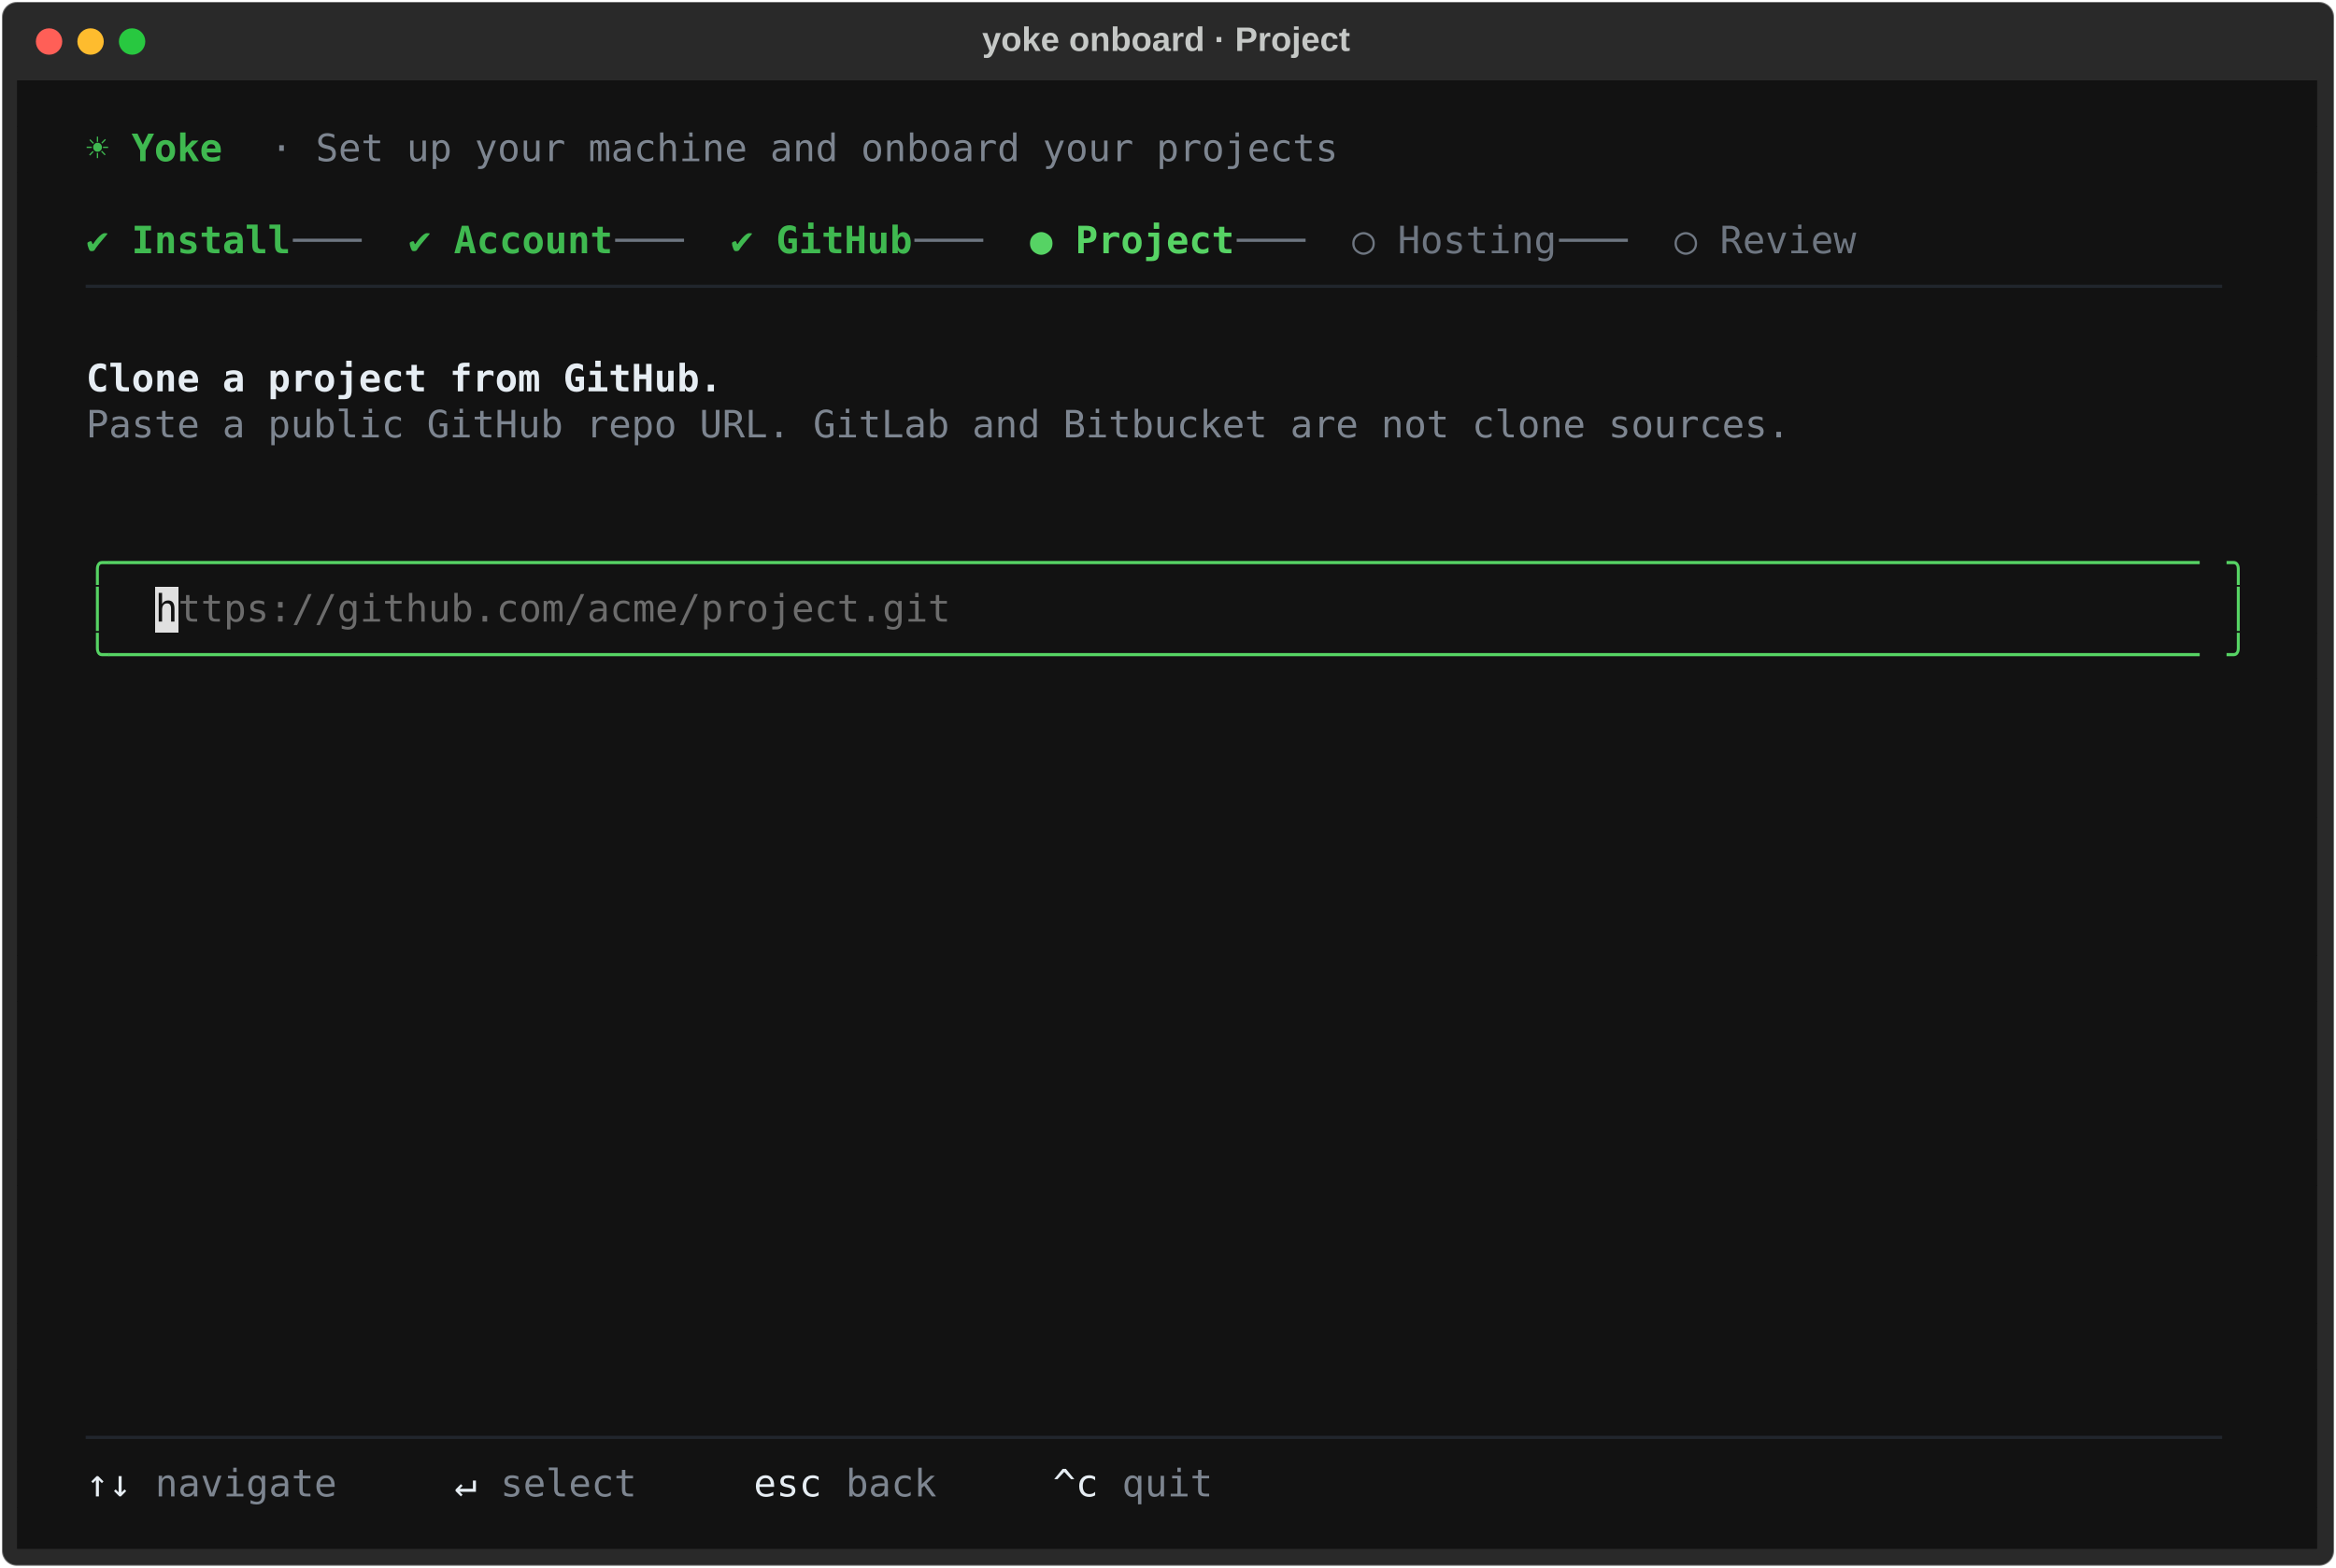
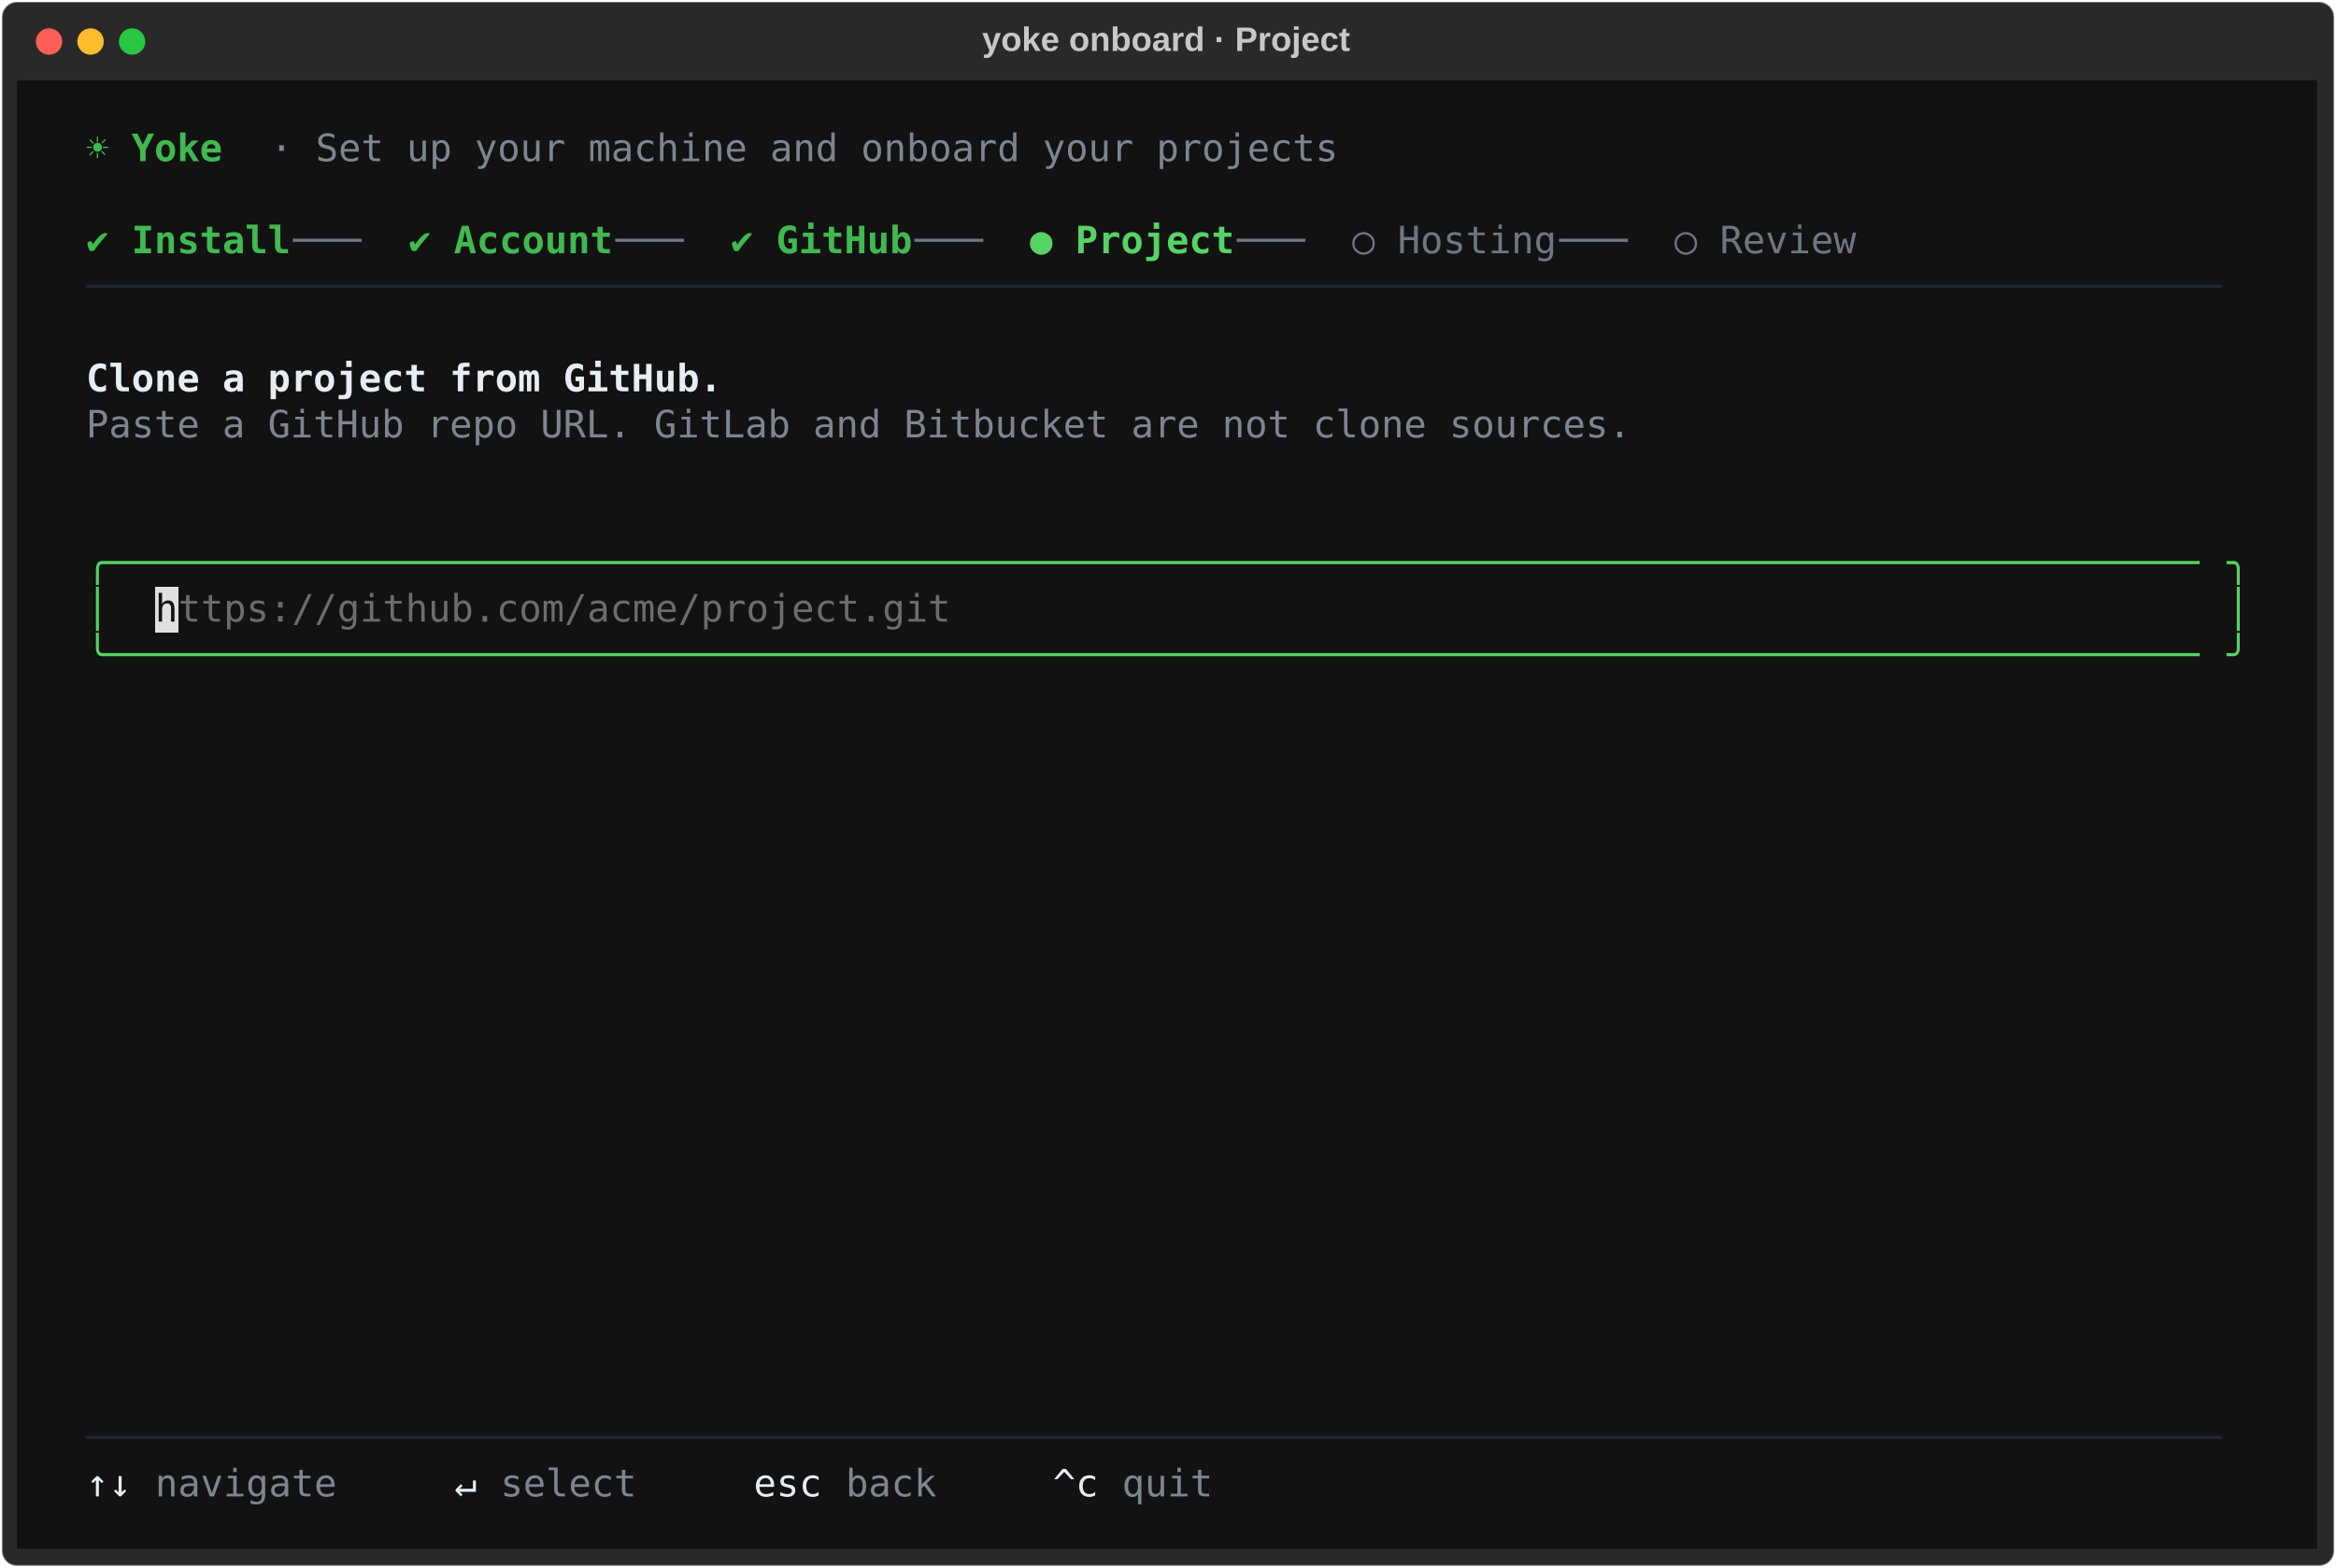
<svg xmlns="http://www.w3.org/2000/svg" class="rich-terminal" viewBox="0 0 1238 830.8">
  <style>

    @font-face {
        font-family: "Fira Code";
        src: local("FiraCode-Regular"),
                url("https://cdnjs.cloudflare.com/ajax/libs/firacode/{{VERSION}}/woff2/FiraCode-Regular.woff2") format("woff2"),
                url("https://cdnjs.cloudflare.com/ajax/libs/firacode/{{VERSION}}/woff/FiraCode-Regular.woff") format("woff");
        font-style: normal;
        font-weight: 400;
    }
    @font-face {
        font-family: "Fira Code";
        src: local("FiraCode-Bold"),
                url("https://cdnjs.cloudflare.com/ajax/libs/firacode/{{VERSION}}/woff2/FiraCode-Bold.woff2") format("woff2"),
                url("https://cdnjs.cloudflare.com/ajax/libs/firacode/{{VERSION}}/woff/FiraCode-Bold.woff") format("woff");
        font-style: bold;
        font-weight: 700;
    }

    .terminal-YOKE-matrix {
        font-family: Fira Code, monospace;
        font-size: 20px;
        line-height: 24.4px;
        font-variant-east-asian: full-width;
    }

    .terminal-YOKE-title {
        font-size: 18px;
        font-weight: bold;
        font-family: arial;
    }

.terminal-YOKE-r2 { fill: #3fb950;font-weight: bold }
.terminal-YOKE-r3 { fill: #e6edf3 }
.terminal-YOKE-r4 { fill: #7d8590 }
.terminal-YOKE-r5 { fill: #6e7681 }
.terminal-YOKE-r6 { fill: #56d364;font-weight: bold }
.terminal-YOKE-r7 { fill: #21262d }
.terminal-YOKE-r8 { fill: #e6edf3;font-weight: bold }
.terminal-YOKE-r9 { fill: #56d364 }
.terminal-YOKE-r10 { fill: #121212 }
.terminal-YOKE-r11 { fill: #6c6c6c }
    </style>
  <defs>
    <clipPath id="terminal-YOKE-clip-terminal">
      <rect x="0" y="0" width="1219.0" height="779.8" />
    </clipPath>
    <clipPath id="terminal-YOKE-line-0">
      <rect x="0" y="1.5" width="1220" height="24.65" />
    </clipPath>
    <clipPath id="terminal-YOKE-line-1">
      <rect x="0" y="25.9" width="1220" height="24.65" />
    </clipPath>
    <clipPath id="terminal-YOKE-line-2">
      <rect x="0" y="50.3" width="1220" height="24.65" />
    </clipPath>
    <clipPath id="terminal-YOKE-line-3">
      <rect x="0" y="74.7" width="1220" height="24.65" />
    </clipPath>
    <clipPath id="terminal-YOKE-line-4">
      <rect x="0" y="99.1" width="1220" height="24.65" />
    </clipPath>
    <clipPath id="terminal-YOKE-line-5">
      <rect x="0" y="123.5" width="1220" height="24.65" />
    </clipPath>
    <clipPath id="terminal-YOKE-line-6">
      <rect x="0" y="147.9" width="1220" height="24.65" />
    </clipPath>
    <clipPath id="terminal-YOKE-line-7">
      <rect x="0" y="172.3" width="1220" height="24.65" />
    </clipPath>
    <clipPath id="terminal-YOKE-line-8">
      <rect x="0" y="196.7" width="1220" height="24.65" />
    </clipPath>
    <clipPath id="terminal-YOKE-line-9">
      <rect x="0" y="221.1" width="1220" height="24.65" />
    </clipPath>
    <clipPath id="terminal-YOKE-line-10">
      <rect x="0" y="245.5" width="1220" height="24.65" />
    </clipPath>
    <clipPath id="terminal-YOKE-line-11">
      <rect x="0" y="269.9" width="1220" height="24.65" />
    </clipPath>
    <clipPath id="terminal-YOKE-line-12">
      <rect x="0" y="294.3" width="1220" height="24.65" />
    </clipPath>
    <clipPath id="terminal-YOKE-line-13">
      <rect x="0" y="318.7" width="1220" height="24.65" />
    </clipPath>
    <clipPath id="terminal-YOKE-line-14">
      <rect x="0" y="343.1" width="1220" height="24.65" />
    </clipPath>
    <clipPath id="terminal-YOKE-line-15">
      <rect x="0" y="367.5" width="1220" height="24.65" />
    </clipPath>
    <clipPath id="terminal-YOKE-line-16">
      <rect x="0" y="391.9" width="1220" height="24.65" />
    </clipPath>
    <clipPath id="terminal-YOKE-line-17">
      <rect x="0" y="416.3" width="1220" height="24.65" />
    </clipPath>
    <clipPath id="terminal-YOKE-line-18">
      <rect x="0" y="440.7" width="1220" height="24.65" />
    </clipPath>
    <clipPath id="terminal-YOKE-line-19">
      <rect x="0" y="465.1" width="1220" height="24.65" />
    </clipPath>
    <clipPath id="terminal-YOKE-line-20">
      <rect x="0" y="489.5" width="1220" height="24.65" />
    </clipPath>
    <clipPath id="terminal-YOKE-line-21">
      <rect x="0" y="513.9" width="1220" height="24.65" />
    </clipPath>
    <clipPath id="terminal-YOKE-line-22">
      <rect x="0" y="538.3" width="1220" height="24.65" />
    </clipPath>
    <clipPath id="terminal-YOKE-line-23">
      <rect x="0" y="562.7" width="1220" height="24.65" />
    </clipPath>
    <clipPath id="terminal-YOKE-line-24">
      <rect x="0" y="587.1" width="1220" height="24.65" />
    </clipPath>
    <clipPath id="terminal-YOKE-line-25">
      <rect x="0" y="611.5" width="1220" height="24.65" />
    </clipPath>
    <clipPath id="terminal-YOKE-line-26">
      <rect x="0" y="635.9" width="1220" height="24.65" />
    </clipPath>
    <clipPath id="terminal-YOKE-line-27">
      <rect x="0" y="660.3" width="1220" height="24.65" />
    </clipPath>
    <clipPath id="terminal-YOKE-line-28">
      <rect x="0" y="684.7" width="1220" height="24.65" />
    </clipPath>
    <clipPath id="terminal-YOKE-line-29">
      <rect x="0" y="709.1" width="1220" height="24.65" />
    </clipPath>
    <clipPath id="terminal-YOKE-line-30">
      <rect x="0" y="733.5" width="1220" height="24.65" />
    </clipPath>
  </defs>
  <rect fill="#292929" stroke="rgba(255,255,255,0.35)" stroke-width="1" x="1" y="1" width="1236" height="828.8" rx="8" />
  <text class="terminal-YOKE-title" fill="#c5c8c6" text-anchor="middle" x="618" y="27">yoke onboard · Project</text>
  <g transform="translate(26,22)">
    <circle cx="0" cy="0" r="7" fill="#ff5f57" />
    <circle cx="22" cy="0" r="7" fill="#febc2e" />
    <circle cx="44" cy="0" r="7" fill="#28c840" />
  </g>
  <g transform="translate(9, 41)" clip-path="url(#terminal-YOKE-clip-terminal)">
    <rect fill="#121212" x="0" y="1.5" width="1220" height="24.65" shape-rendering="crispEdges" />
    <rect fill="#121212" x="0" y="25.9" width="36.6" height="24.65" shape-rendering="crispEdges" />
    <rect fill="#121212" x="36.6" y="25.9" width="73.2" height="24.65" shape-rendering="crispEdges" />
    <rect fill="#121212" x="109.8" y="25.9" width="24.4" height="24.65" shape-rendering="crispEdges" />
    <rect fill="#121212" x="134.2" y="25.9" width="573.4" height="24.65" shape-rendering="crispEdges" />
    <rect fill="#121212" x="707.6" y="25.9" width="512.4" height="24.65" shape-rendering="crispEdges" />
    <rect fill="#121212" x="0" y="50.3" width="1220" height="24.65" shape-rendering="crispEdges" />
    <rect fill="#121212" x="0" y="74.7" width="36.6" height="24.65" shape-rendering="crispEdges" />
    <rect fill="#121212" x="36.6" y="74.7" width="109.8" height="24.65" shape-rendering="crispEdges" />
    <rect fill="#121212" x="146.4" y="74.7" width="61" height="24.65" shape-rendering="crispEdges" />
    <rect fill="#121212" x="207.4" y="74.7" width="109.8" height="24.65" shape-rendering="crispEdges" />
    <rect fill="#121212" x="317.2" y="74.7" width="61" height="24.65" shape-rendering="crispEdges" />
    <rect fill="#121212" x="378.2" y="74.7" width="97.6" height="24.65" shape-rendering="crispEdges" />
    <rect fill="#121212" x="475.8" y="74.7" width="61" height="24.65" shape-rendering="crispEdges" />
    <rect fill="#121212" x="536.8" y="74.7" width="109.8" height="24.65" shape-rendering="crispEdges" />
    <rect fill="#121212" x="646.6" y="74.7" width="61" height="24.65" shape-rendering="crispEdges" />
    <rect fill="#121212" x="707.6" y="74.7" width="109.8" height="24.65" shape-rendering="crispEdges" />
    <rect fill="#121212" x="817.4" y="74.7" width="61" height="24.65" shape-rendering="crispEdges" />
    <rect fill="#121212" x="878.4" y="74.7" width="97.6" height="24.65" shape-rendering="crispEdges" />
    <rect fill="#121212" x="976" y="74.7" width="244" height="24.65" shape-rendering="crispEdges" />
    <rect fill="#121212" x="0" y="99.1" width="36.6" height="24.65" shape-rendering="crispEdges" />
    <rect fill="#121212" x="36.6" y="99.1" width="1146.8" height="24.65" shape-rendering="crispEdges" />
    <rect fill="#121212" x="1183.4" y="99.1" width="36.6" height="24.65" shape-rendering="crispEdges" />
    <rect fill="#121212" x="0" y="123.5" width="1220" height="24.65" shape-rendering="crispEdges" />
    <rect fill="#121212" x="0" y="147.9" width="36.6" height="24.65" shape-rendering="crispEdges" />
    <rect fill="#121212" x="36.6" y="147.9" width="341.6" height="24.65" shape-rendering="crispEdges" />
    <rect fill="#121212" x="378.2" y="147.9" width="841.8" height="24.65" shape-rendering="crispEdges" />
    <rect fill="#121212" x="0" y="172.3" width="36.6" height="24.65" shape-rendering="crispEdges" />
-     <rect fill="#121212" x="36.6" y="172.3" width="915" height="24.65" shape-rendering="crispEdges" />
-     <rect fill="#121212" x="951.6" y="172.3" width="231.8" height="24.65" shape-rendering="crispEdges" />
+     <rect fill="#121212" x="36.6" y="172.3" width="829.6" height="24.65" shape-rendering="crispEdges" />
+     <rect fill="#121212" x="866.2" y="172.3" width="317.2" height="24.65" shape-rendering="crispEdges" />
    <rect fill="#121212" x="1183.4" y="172.3" width="36.6" height="24.65" shape-rendering="crispEdges" />
    <rect fill="#121212" x="0" y="196.7" width="36.6" height="24.65" shape-rendering="crispEdges" />
    <rect fill="#121212" x="36.6" y="196.7" width="0" height="24.65" shape-rendering="crispEdges" />
    <rect fill="#121212" x="36.6" y="196.7" width="1183.4" height="24.65" shape-rendering="crispEdges" />
    <rect fill="#121212" x="0" y="221.1" width="36.6" height="24.65" shape-rendering="crispEdges" />
    <rect fill="#121212" x="36.6" y="221.1" width="1183.4" height="24.65" shape-rendering="crispEdges" />
    <rect fill="#121212" x="0" y="245.5" width="36.6" height="24.65" shape-rendering="crispEdges" />
    <rect fill="#121212" x="36.6" y="245.5" width="12.2" height="24.65" shape-rendering="crispEdges" />
    <rect fill="#121212" x="48.8" y="245.5" width="1122.4" height="24.65" shape-rendering="crispEdges" />
    <rect fill="#121212" x="1171.2" y="245.5" width="12.2" height="24.65" shape-rendering="crispEdges" />
    <rect fill="#121212" x="1183.4" y="245.5" width="36.6" height="24.65" shape-rendering="crispEdges" />
    <rect fill="#121212" x="0" y="269.9" width="36.6" height="24.65" shape-rendering="crispEdges" />
    <rect fill="#121212" x="36.6" y="269.9" width="12.2" height="24.65" shape-rendering="crispEdges" />
    <rect fill="#121212" x="48.8" y="269.9" width="24.4" height="24.65" shape-rendering="crispEdges" />
    <rect fill="#e0e0e0" x="73.2" y="269.9" width="12.2" height="24.65" shape-rendering="crispEdges" />
    <rect fill="#121212" x="85.4" y="269.9" width="414.8" height="24.65" shape-rendering="crispEdges" />
    <rect fill="#121212" x="500.2" y="269.9" width="646.6" height="24.65" shape-rendering="crispEdges" />
    <rect fill="#121212" x="1146.8" y="269.9" width="24.4" height="24.65" shape-rendering="crispEdges" />
    <rect fill="#121212" x="1171.2" y="269.9" width="12.2" height="24.65" shape-rendering="crispEdges" />
    <rect fill="#121212" x="1183.4" y="269.9" width="36.6" height="24.65" shape-rendering="crispEdges" />
    <rect fill="#121212" x="0" y="294.3" width="36.6" height="24.65" shape-rendering="crispEdges" />
    <rect fill="#121212" x="36.6" y="294.3" width="12.2" height="24.65" shape-rendering="crispEdges" />
    <rect fill="#121212" x="48.8" y="294.3" width="1122.4" height="24.65" shape-rendering="crispEdges" />
    <rect fill="#121212" x="1171.2" y="294.3" width="12.2" height="24.65" shape-rendering="crispEdges" />
    <rect fill="#121212" x="1183.4" y="294.3" width="36.6" height="24.65" shape-rendering="crispEdges" />
    <rect fill="#121212" x="0" y="318.7" width="36.6" height="24.65" shape-rendering="crispEdges" />
    <rect fill="#121212" x="36.6" y="318.7" width="1183.4" height="24.65" shape-rendering="crispEdges" />
    <rect fill="#121212" x="0" y="343.1" width="36.6" height="24.65" shape-rendering="crispEdges" />
    <rect fill="#121212" x="36.6" y="343.1" width="0" height="24.65" shape-rendering="crispEdges" />
    <rect fill="#121212" x="36.6" y="343.1" width="1183.4" height="24.65" shape-rendering="crispEdges" />
    <rect fill="#121212" x="0" y="367.5" width="36.6" height="24.65" shape-rendering="crispEdges" />
    <rect fill="#121212" x="36.6" y="367.5" width="1183.4" height="24.65" shape-rendering="crispEdges" />
    <rect fill="#121212" x="0" y="391.9" width="36.6" height="24.65" shape-rendering="crispEdges" />
    <rect fill="#121212" x="36.6" y="391.9" width="1183.4" height="24.65" shape-rendering="crispEdges" />
    <rect fill="#121212" x="0" y="416.3" width="36.6" height="24.65" shape-rendering="crispEdges" />
    <rect fill="#121212" x="36.6" y="416.3" width="1183.4" height="24.65" shape-rendering="crispEdges" />
    <rect fill="#121212" x="0" y="440.7" width="36.6" height="24.65" shape-rendering="crispEdges" />
    <rect fill="#121212" x="36.6" y="440.7" width="1183.4" height="24.65" shape-rendering="crispEdges" />
    <rect fill="#121212" x="0" y="465.1" width="36.6" height="24.65" shape-rendering="crispEdges" />
    <rect fill="#121212" x="36.6" y="465.1" width="1183.4" height="24.65" shape-rendering="crispEdges" />
    <rect fill="#121212" x="0" y="489.5" width="36.6" height="24.65" shape-rendering="crispEdges" />
    <rect fill="#121212" x="36.6" y="489.5" width="1183.4" height="24.65" shape-rendering="crispEdges" />
    <rect fill="#121212" x="0" y="513.9" width="36.6" height="24.65" shape-rendering="crispEdges" />
    <rect fill="#121212" x="36.6" y="513.9" width="1183.4" height="24.65" shape-rendering="crispEdges" />
    <rect fill="#121212" x="0" y="538.3" width="36.6" height="24.65" shape-rendering="crispEdges" />
    <rect fill="#121212" x="36.6" y="538.3" width="1183.4" height="24.65" shape-rendering="crispEdges" />
    <rect fill="#121212" x="0" y="562.7" width="36.6" height="24.65" shape-rendering="crispEdges" />
    <rect fill="#121212" x="36.6" y="562.7" width="1183.4" height="24.65" shape-rendering="crispEdges" />
    <rect fill="#121212" x="0" y="587.1" width="36.6" height="24.65" shape-rendering="crispEdges" />
    <rect fill="#121212" x="36.6" y="587.1" width="1183.4" height="24.65" shape-rendering="crispEdges" />
    <rect fill="#121212" x="0" y="611.5" width="36.6" height="24.65" shape-rendering="crispEdges" />
    <rect fill="#121212" x="36.6" y="611.5" width="1183.4" height="24.65" shape-rendering="crispEdges" />
    <rect fill="#121212" x="0" y="635.9" width="36.6" height="24.65" shape-rendering="crispEdges" />
    <rect fill="#121212" x="36.6" y="635.9" width="1183.4" height="24.65" shape-rendering="crispEdges" />
    <rect fill="#121212" x="0" y="660.3" width="36.6" height="24.65" shape-rendering="crispEdges" />
    <rect fill="#121212" x="36.6" y="660.3" width="1183.4" height="24.65" shape-rendering="crispEdges" />
    <rect fill="#121212" x="0" y="684.7" width="36.6" height="24.65" shape-rendering="crispEdges" />
    <rect fill="#121212" x="36.6" y="684.7" width="1183.4" height="24.65" shape-rendering="crispEdges" />
    <rect fill="#121212" x="0" y="709.1" width="36.6" height="24.65" shape-rendering="crispEdges" />
    <rect fill="#121212" x="36.6" y="709.1" width="1146.8" height="24.65" shape-rendering="crispEdges" />
    <rect fill="#121212" x="1183.4" y="709.1" width="36.6" height="24.65" shape-rendering="crispEdges" />
    <rect fill="#121212" x="0" y="733.5" width="36.6" height="24.65" shape-rendering="crispEdges" />
    <rect fill="#121212" x="36.6" y="733.5" width="24.4" height="24.65" shape-rendering="crispEdges" />
    <rect fill="#121212" x="61" y="733.5" width="12.2" height="24.65" shape-rendering="crispEdges" />
    <rect fill="#121212" x="73.2" y="733.5" width="97.6" height="24.65" shape-rendering="crispEdges" />
    <rect fill="#121212" x="170.8" y="733.5" width="61" height="24.65" shape-rendering="crispEdges" />
    <rect fill="#121212" x="231.8" y="733.5" width="12.2" height="24.65" shape-rendering="crispEdges" />
    <rect fill="#121212" x="244" y="733.5" width="12.2" height="24.65" shape-rendering="crispEdges" />
    <rect fill="#121212" x="256.2" y="733.5" width="73.2" height="24.65" shape-rendering="crispEdges" />
    <rect fill="#121212" x="329.4" y="733.5" width="61" height="24.65" shape-rendering="crispEdges" />
    <rect fill="#121212" x="390.4" y="733.5" width="36.6" height="24.65" shape-rendering="crispEdges" />
    <rect fill="#121212" x="427" y="733.5" width="12.2" height="24.65" shape-rendering="crispEdges" />
    <rect fill="#121212" x="439.2" y="733.5" width="48.8" height="24.65" shape-rendering="crispEdges" />
    <rect fill="#121212" x="488" y="733.5" width="61" height="24.65" shape-rendering="crispEdges" />
    <rect fill="#121212" x="549" y="733.5" width="24.4" height="24.65" shape-rendering="crispEdges" />
    <rect fill="#121212" x="573.4" y="733.5" width="12.2" height="24.65" shape-rendering="crispEdges" />
    <rect fill="#121212" x="585.6" y="733.5" width="48.8" height="24.65" shape-rendering="crispEdges" />
    <rect fill="#121212" x="634.4" y="733.5" width="585.6" height="24.65" shape-rendering="crispEdges" />
    <rect fill="#121212" x="0" y="757.9" width="1220" height="24.65" shape-rendering="crispEdges" />
    <g class="terminal-YOKE-matrix">
      <text class="terminal-YOKE-r2" x="36.6" y="44.4" textLength="73.2" clip-path="url(#terminal-YOKE-line-1)">☀ Yoke</text>
      <text class="terminal-YOKE-r4" x="134.2" y="44.4" textLength="573.4" clip-path="url(#terminal-YOKE-line-1)">· Set up your machine and onboard your projects</text>
      <text class="terminal-YOKE-r2" x="36.6" y="93.2" textLength="109.8" clip-path="url(#terminal-YOKE-line-3)">✔ Install</text>
      <text class="terminal-YOKE-r5" x="146.4" y="93.2" textLength="61" clip-path="url(#terminal-YOKE-line-3)"> ─── </text>
      <text class="terminal-YOKE-r2" x="207.4" y="93.2" textLength="109.8" clip-path="url(#terminal-YOKE-line-3)">✔ Account</text>
      <text class="terminal-YOKE-r5" x="317.2" y="93.2" textLength="61" clip-path="url(#terminal-YOKE-line-3)"> ─── </text>
      <text class="terminal-YOKE-r2" x="378.2" y="93.2" textLength="97.6" clip-path="url(#terminal-YOKE-line-3)">✔ GitHub</text>
      <text class="terminal-YOKE-r5" x="475.8" y="93.2" textLength="61" clip-path="url(#terminal-YOKE-line-3)"> ─── </text>
      <text class="terminal-YOKE-r6" x="536.8" y="93.2" textLength="109.8" clip-path="url(#terminal-YOKE-line-3)">● Project</text>
      <text class="terminal-YOKE-r5" x="646.6" y="93.2" textLength="61" clip-path="url(#terminal-YOKE-line-3)"> ─── </text>
      <text class="terminal-YOKE-r5" x="707.6" y="93.2" textLength="109.8" clip-path="url(#terminal-YOKE-line-3)">○ Hosting</text>
      <text class="terminal-YOKE-r5" x="817.4" y="93.2" textLength="61" clip-path="url(#terminal-YOKE-line-3)"> ─── </text>
      <text class="terminal-YOKE-r5" x="878.4" y="93.2" textLength="97.6" clip-path="url(#terminal-YOKE-line-3)">○ Review</text>
      <text class="terminal-YOKE-r7" x="36.6" y="117.6" textLength="1146.8" clip-path="url(#terminal-YOKE-line-4)">──────────────────────────────────────────────────────────────────────────────────────────────</text>
      <text class="terminal-YOKE-r8" x="36.6" y="166.4" textLength="341.6" clip-path="url(#terminal-YOKE-line-6)">Clone a project from GitHub.</text>
-       <text class="terminal-YOKE-r4" x="36.6" y="190.8" textLength="915" clip-path="url(#terminal-YOKE-line-7)">Paste a public GitHub repo URL. GitLab and Bitbucket are not clone sources.</text>
+       <text class="terminal-YOKE-r4" x="36.6" y="190.8" textLength="829.6" clip-path="url(#terminal-YOKE-line-7)">Paste a GitHub repo URL. GitLab and Bitbucket are not clone sources.</text>
      <text class="terminal-YOKE-r9" x="36.6" y="264" textLength="12.2" clip-path="url(#terminal-YOKE-line-10)">╭</text>
      <text class="terminal-YOKE-r9" x="48.8" y="264" textLength="1122.4" clip-path="url(#terminal-YOKE-line-10)">────────────────────────────────────────────────────────────────────────────────────────────</text>
      <text class="terminal-YOKE-r9" x="1171.2" y="264" textLength="12.2" clip-path="url(#terminal-YOKE-line-10)">╮</text>
      <text class="terminal-YOKE-r9" x="36.6" y="288.4" textLength="12.2" clip-path="url(#terminal-YOKE-line-11)">│</text>
      <text class="terminal-YOKE-r10" x="73.2" y="288.4" textLength="12.2" clip-path="url(#terminal-YOKE-line-11)">h</text>
      <text class="terminal-YOKE-r11" x="85.4" y="288.4" textLength="414.8" clip-path="url(#terminal-YOKE-line-11)">ttps://github.com/acme/project.git</text>
      <text class="terminal-YOKE-r9" x="1171.2" y="288.4" textLength="12.2" clip-path="url(#terminal-YOKE-line-11)">│</text>
      <text class="terminal-YOKE-r9" x="36.6" y="312.8" textLength="12.2" clip-path="url(#terminal-YOKE-line-12)">╰</text>
      <text class="terminal-YOKE-r9" x="48.8" y="312.8" textLength="1122.4" clip-path="url(#terminal-YOKE-line-12)">────────────────────────────────────────────────────────────────────────────────────────────</text>
      <text class="terminal-YOKE-r9" x="1171.2" y="312.8" textLength="12.2" clip-path="url(#terminal-YOKE-line-12)">╯</text>
      <text class="terminal-YOKE-r7" x="36.6" y="727.6" textLength="1146.8" clip-path="url(#terminal-YOKE-line-29)">──────────────────────────────────────────────────────────────────────────────────────────────</text>
      <text class="terminal-YOKE-r3" x="36.6" y="752" textLength="24.4" clip-path="url(#terminal-YOKE-line-30)">↑↓</text>
      <text class="terminal-YOKE-r4" x="73.2" y="752" textLength="97.6" clip-path="url(#terminal-YOKE-line-30)">navigate</text>
      <text class="terminal-YOKE-r3" x="231.8" y="752" textLength="12.2" clip-path="url(#terminal-YOKE-line-30)">↵</text>
      <text class="terminal-YOKE-r4" x="256.2" y="752" textLength="73.2" clip-path="url(#terminal-YOKE-line-30)">select</text>
      <text class="terminal-YOKE-r3" x="390.4" y="752" textLength="36.6" clip-path="url(#terminal-YOKE-line-30)">esc</text>
      <text class="terminal-YOKE-r4" x="439.2" y="752" textLength="48.8" clip-path="url(#terminal-YOKE-line-30)">back</text>
      <text class="terminal-YOKE-r3" x="549" y="752" textLength="24.4" clip-path="url(#terminal-YOKE-line-30)">^c</text>
      <text class="terminal-YOKE-r4" x="585.6" y="752" textLength="48.8" clip-path="url(#terminal-YOKE-line-30)">quit</text>
    </g>
  </g>
</svg>
